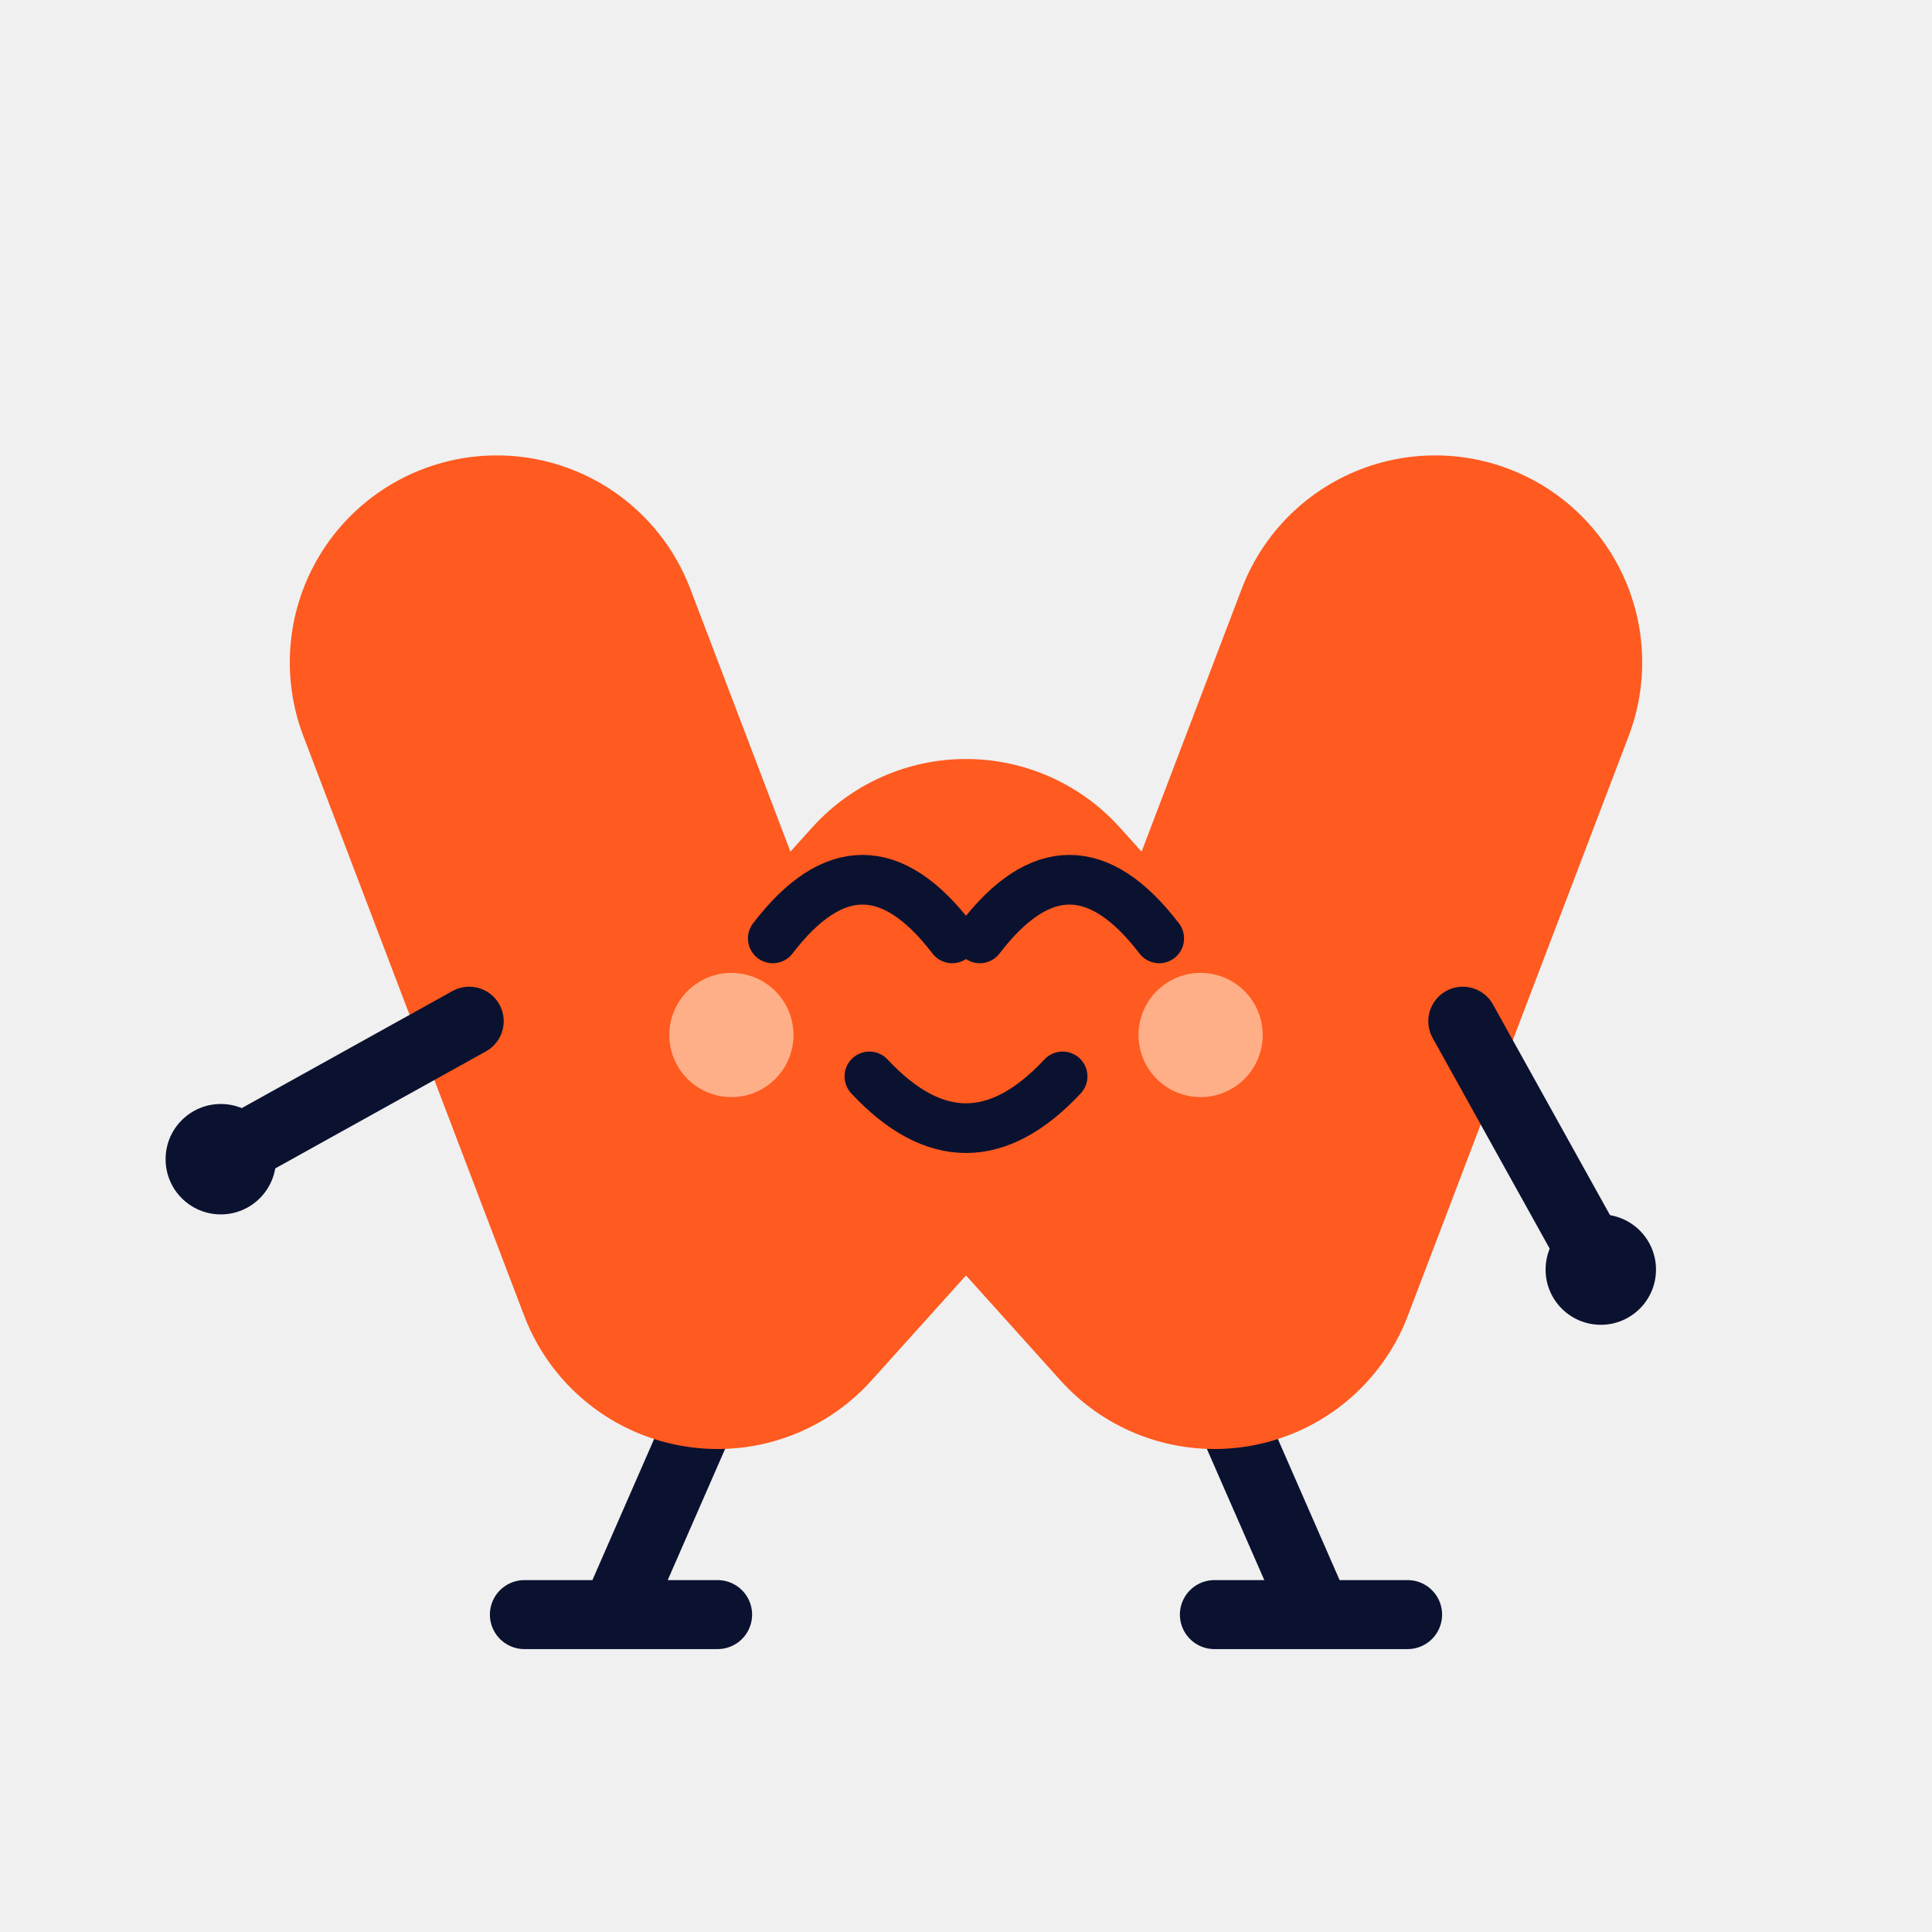
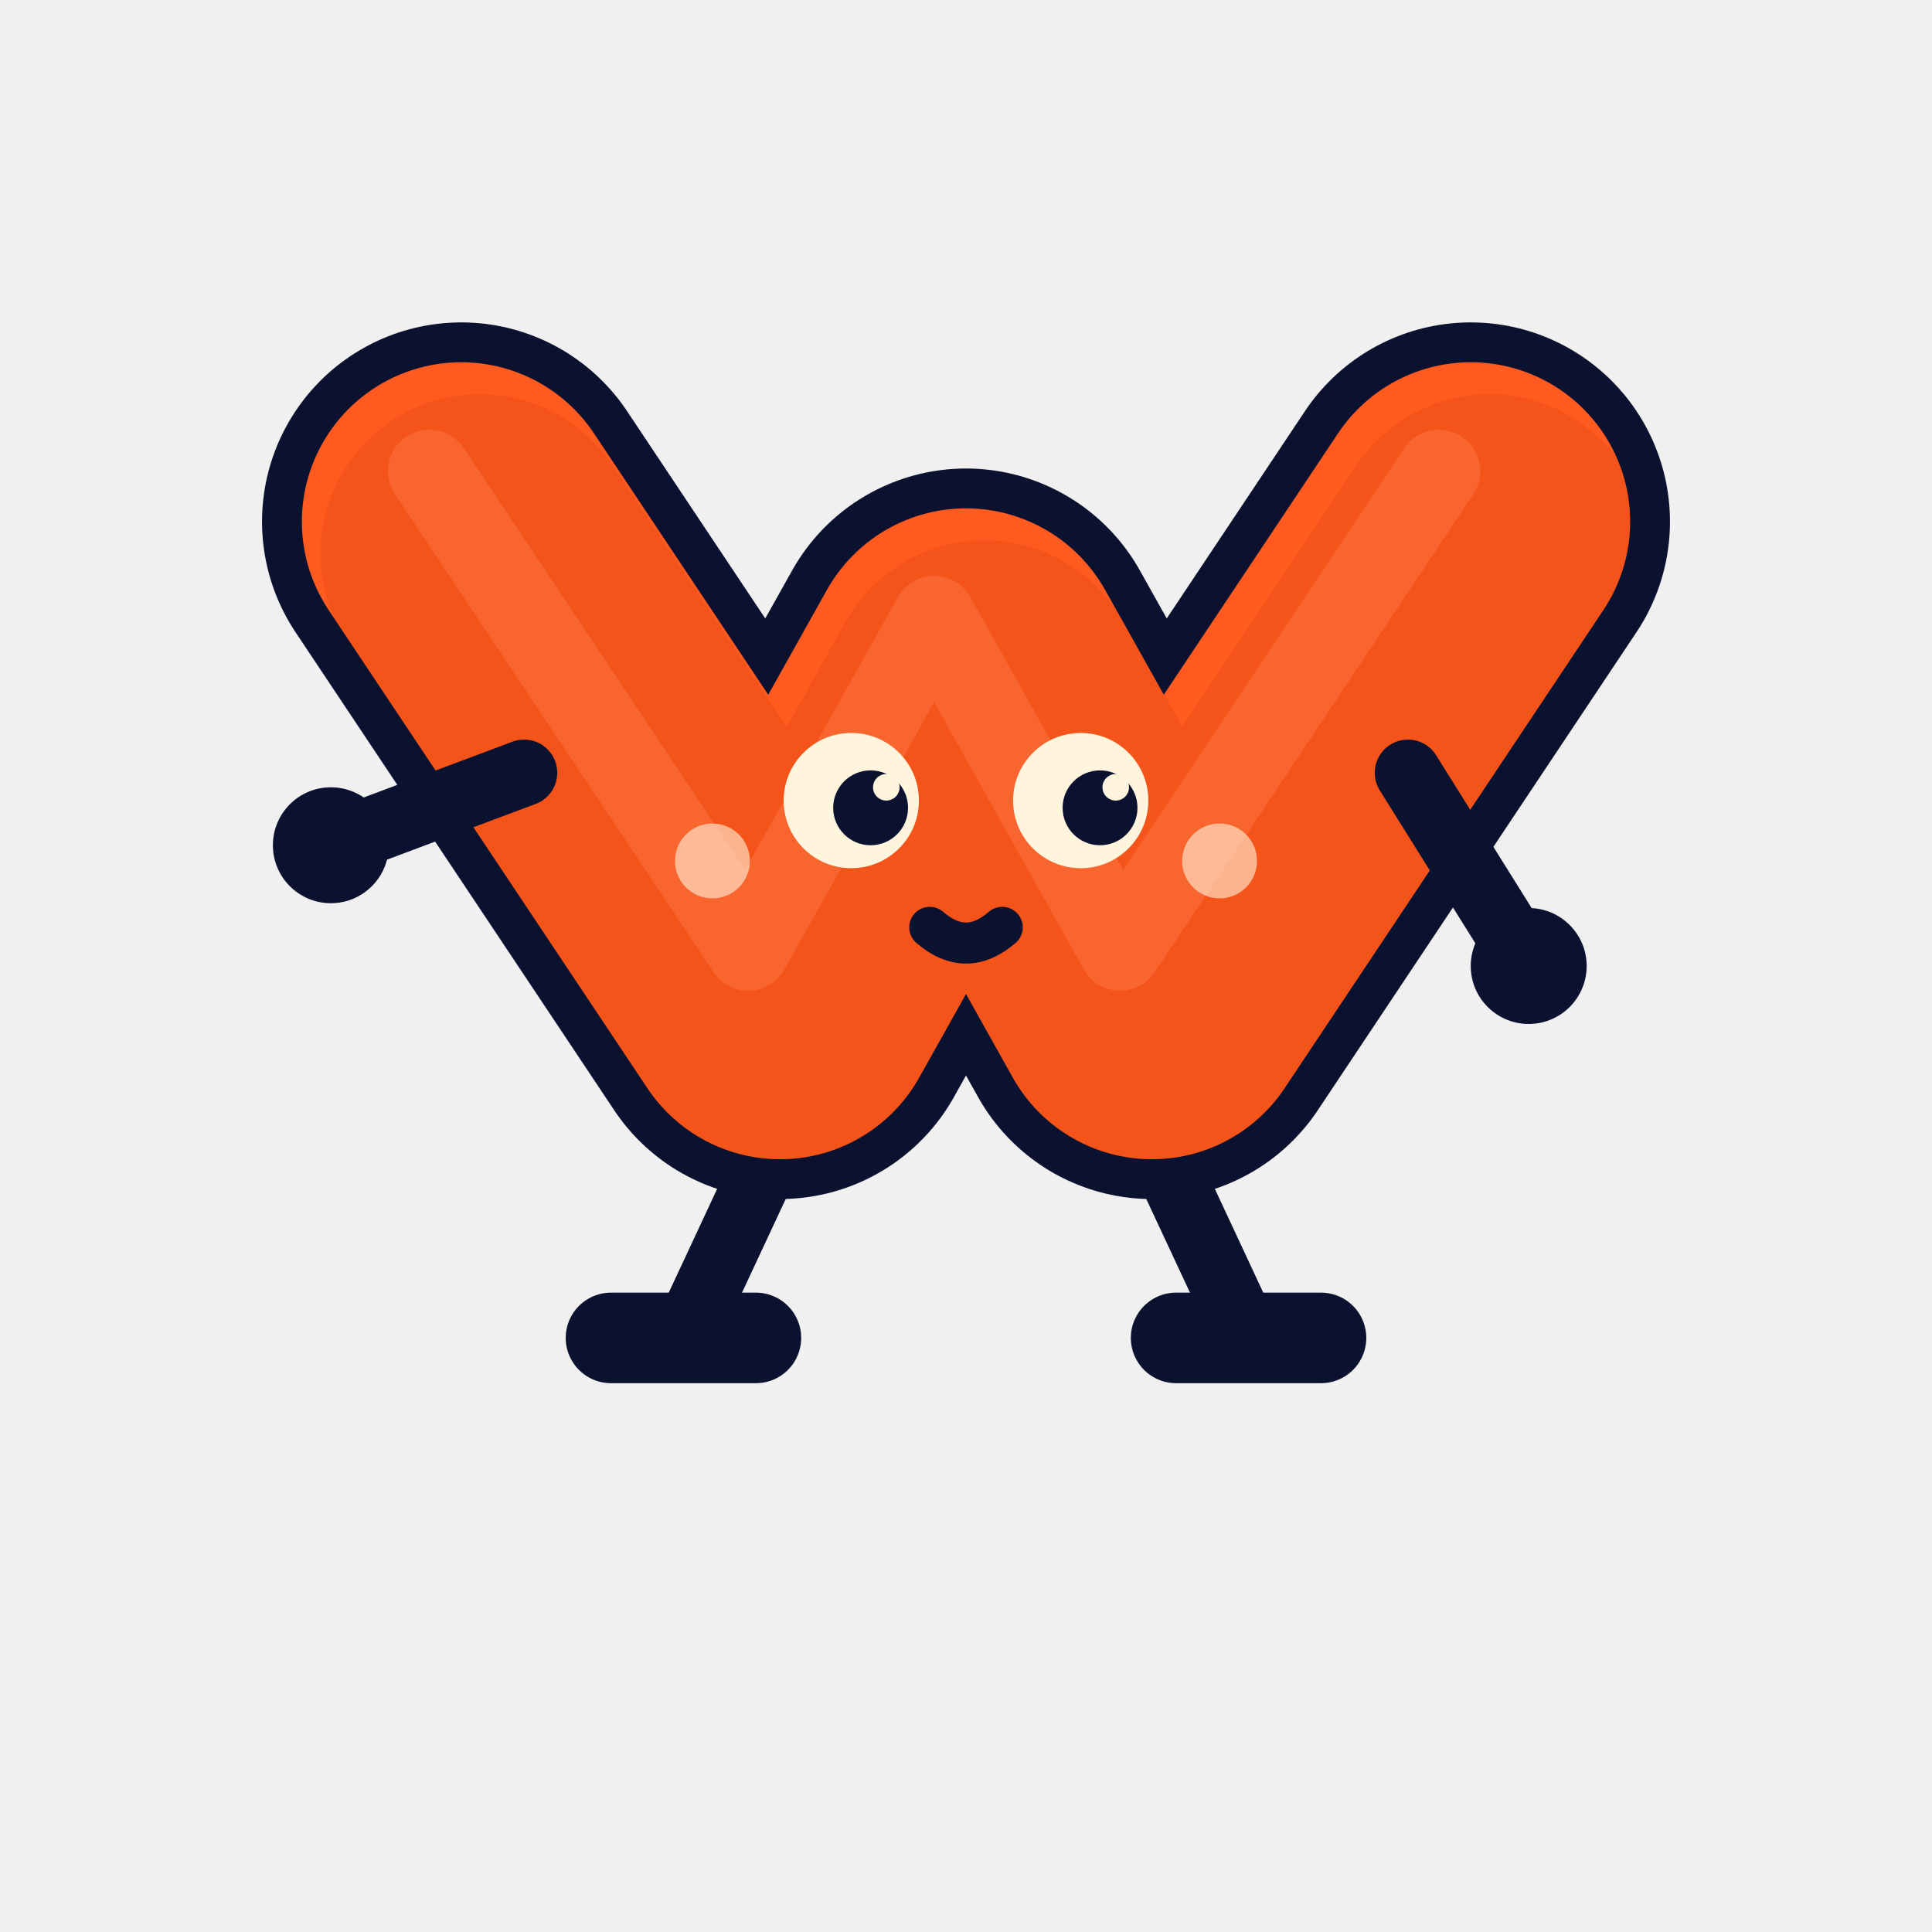
- <svg xmlns="http://www.w3.org/2000/svg" class="wovi-mascot" data-pose="walking" width="560" height="560" viewBox="0 0 140 140" role="img" aria-label="Wovi walking">
-   <g class="wovi-figure">
-     <g class="wovi-limb leg-left" style="transform-origin:52px 100px">
-       <path d="M52 100 L45 116 M38 117 L52 117" fill="none" stroke="#0B1230" stroke-width="5" stroke-linecap="round" stroke-linejoin="round" />
+ <svg xmlns="http://www.w3.org/2000/svg" class="wovi-mascot" data-pose="walking" width="640" height="640" viewBox="0 0 160 160" role="img" aria-label="Wovi walking">
+   <g class="wovi-figure" style="transform-origin:80px 93.8px">
+     <g class="wovi-limb leg-left" style="transform-origin:64.6px 93.8px">
+       <path d="M64.6 93.8 L57.6 108.8" fill="none" stroke="#0B1230" stroke-width="5.5" stroke-linecap="round" stroke-linejoin="round" />
+       <path d="M62.6 110.8 L50.6 110.8" stroke="#0B1230" stroke-width="7.5" stroke-linecap="round" />
    </g>
-     <g class="wovi-limb leg-right" style="transform-origin:88px 100px">
-       <path d="M88 100 L95 116 M88 117 L102 117" fill="none" stroke="#0B1230" stroke-width="5" stroke-linecap="round" stroke-linejoin="round" />
+     <g class="wovi-limb leg-right" style="transform-origin:95.4px 93.8px">
+       <path d="M95.4 93.8 L102.4 108.8" fill="none" stroke="#0B1230" stroke-width="5.5" stroke-linecap="round" stroke-linejoin="round" />
+       <path d="M97.4 110.8 L109.4 110.8" stroke="#0B1230" stroke-width="7.5" stroke-linecap="round" />
    </g>
-     <g class="wovi-body">
-       <g>
-         <path d="M36 48 L52 90 L70 70 L88 90 L104 48" fill="none" stroke="#FF5A1F" stroke-width="30" stroke-linecap="round" stroke-linejoin="round" />
-         <circle cx="53" cy="75" r="4.5" fill="#FFF4DC" opacity="0.55" />
-         <circle cx="87" cy="75" r="4.5" fill="#FFF4DC" opacity="0.55" />
-         <g fill="none" stroke="#0B1230" stroke-width="3.6" stroke-linecap="round" stroke-linejoin="round">
-           <path d="M56 68 Q62.5 59.5 69 68" />
-           <path d="M71 68 Q77.5 59.5 84 68" />
-           <path d="M63 78 Q70 85.5 77 78" />
+     <g class="wovi-body" style="transform-origin:80px 93.8px">
+       <g transform="translate(20.6 -14) scale(1.1)">
+         <defs>
+           <mask id="wm-_R_0_" maskUnits="userSpaceOnUse" x="-40" y="-40" width="240" height="240">
+             <path d="M16 52 L40 88 L54 63 L68 88 L92 52" stroke="#fff" stroke-width="24" fill="none" stroke-linecap="round" stroke-linejoin="round" />
+           </mask>
+         </defs>
+         <path d="M16 52 L40 88 L54 63 L68 88 L92 52" stroke="#0B1230" stroke-width="30" fill="none" stroke-linecap="round" stroke-linejoin="round" />
+         <path d="M16 52 L40 88 L54 63 L68 88 L92 52" stroke="#FF5A1F" stroke-width="24" fill="none" stroke-linecap="round" stroke-linejoin="round" />
+         <g mask="url(#wm-_R_0_)">
+           <path d="M16 52 L40 88 L54 63 L68 88 L92 52" stroke="#D9430F" stroke-width="24" fill="none" stroke-linecap="round" stroke-linejoin="round" transform="translate(1.4 2.4)" opacity="0.28" />
+           <path d="M16 52 L40 88 L54 63 L68 88 L92 52" stroke="#FF8A5C" stroke-width="6.24" fill="none" stroke-linecap="round" stroke-linejoin="round" transform="translate(-2.4 -3.8)" opacity="0.32" />
        </g>
      </g>
+       <g class="wovi-face">
+         <g class="wovi-eye">
+           <circle cx="70.5" cy="66.3" r="5.6" fill="#FFF4DC" />
+           <circle class="wovi-pupil" cx="72.1" cy="66.9" r="3.1" fill="#0B1230" />
+           <circle cx="73.4" cy="65.2" r="1.1" fill="#FFF4DC" />
+         </g>
+         <g class="wovi-eye">
+           <circle cx="89.5" cy="66.3" r="5.6" fill="#FFF4DC" />
+           <circle class="wovi-pupil" cx="91.1" cy="66.9" r="3.1" fill="#0B1230" />
+           <circle cx="92.4" cy="65.2" r="1.1" fill="#FFF4DC" />
+         </g>
+         <path d="M77 76.8 q3 2.6 6 0" fill="none" stroke="#0B1230" stroke-width="3.4" stroke-linecap="round" stroke-linejoin="round" />
+         <circle cx="59" cy="71.3" r="3.1" fill="#FFF4DC" opacity="0.6" />
+         <circle cx="101" cy="71.3" r="3.1" fill="#FFF4DC" opacity="0.6" />
+       </g>
    </g>
-     <g class="wovi-limb arm-left" style="transform-origin:34px 74px">
-       <path d="M34 74 L16 84" fill="none" stroke="#0B1230" stroke-width="5" stroke-linecap="round" stroke-linejoin="round" />
-       <circle cx="16" cy="84" r="4" fill="#0B1230" />
+     <g class="wovi-limb arm-left" style="transform-origin:43.4px 64px">
+       <path d="M43.4 64 L27.4 70" fill="none" stroke="#0B1230" stroke-width="5.5" stroke-linecap="round" stroke-linejoin="round" />
+       <circle cx="27.4" cy="70" r="4.8" fill="#0B1230" />
    </g>
-     <g class="wovi-limb arm-right" style="transform-origin:106px 74px">
-       <path d="M106 74 L116 92" fill="none" stroke="#0B1230" stroke-width="5" stroke-linecap="round" stroke-linejoin="round" />
-       <circle cx="116" cy="92" r="4" fill="#0B1230" />
+     <g class="wovi-limb arm-right" style="transform-origin:116.6px 64px">
+       <path d="M116.6 64 L126.6 80" fill="none" stroke="#0B1230" stroke-width="5.5" stroke-linecap="round" stroke-linejoin="round" />
+       <circle cx="126.6" cy="80" r="4.8" fill="#0B1230" />
    </g>
  </g>
</svg>
